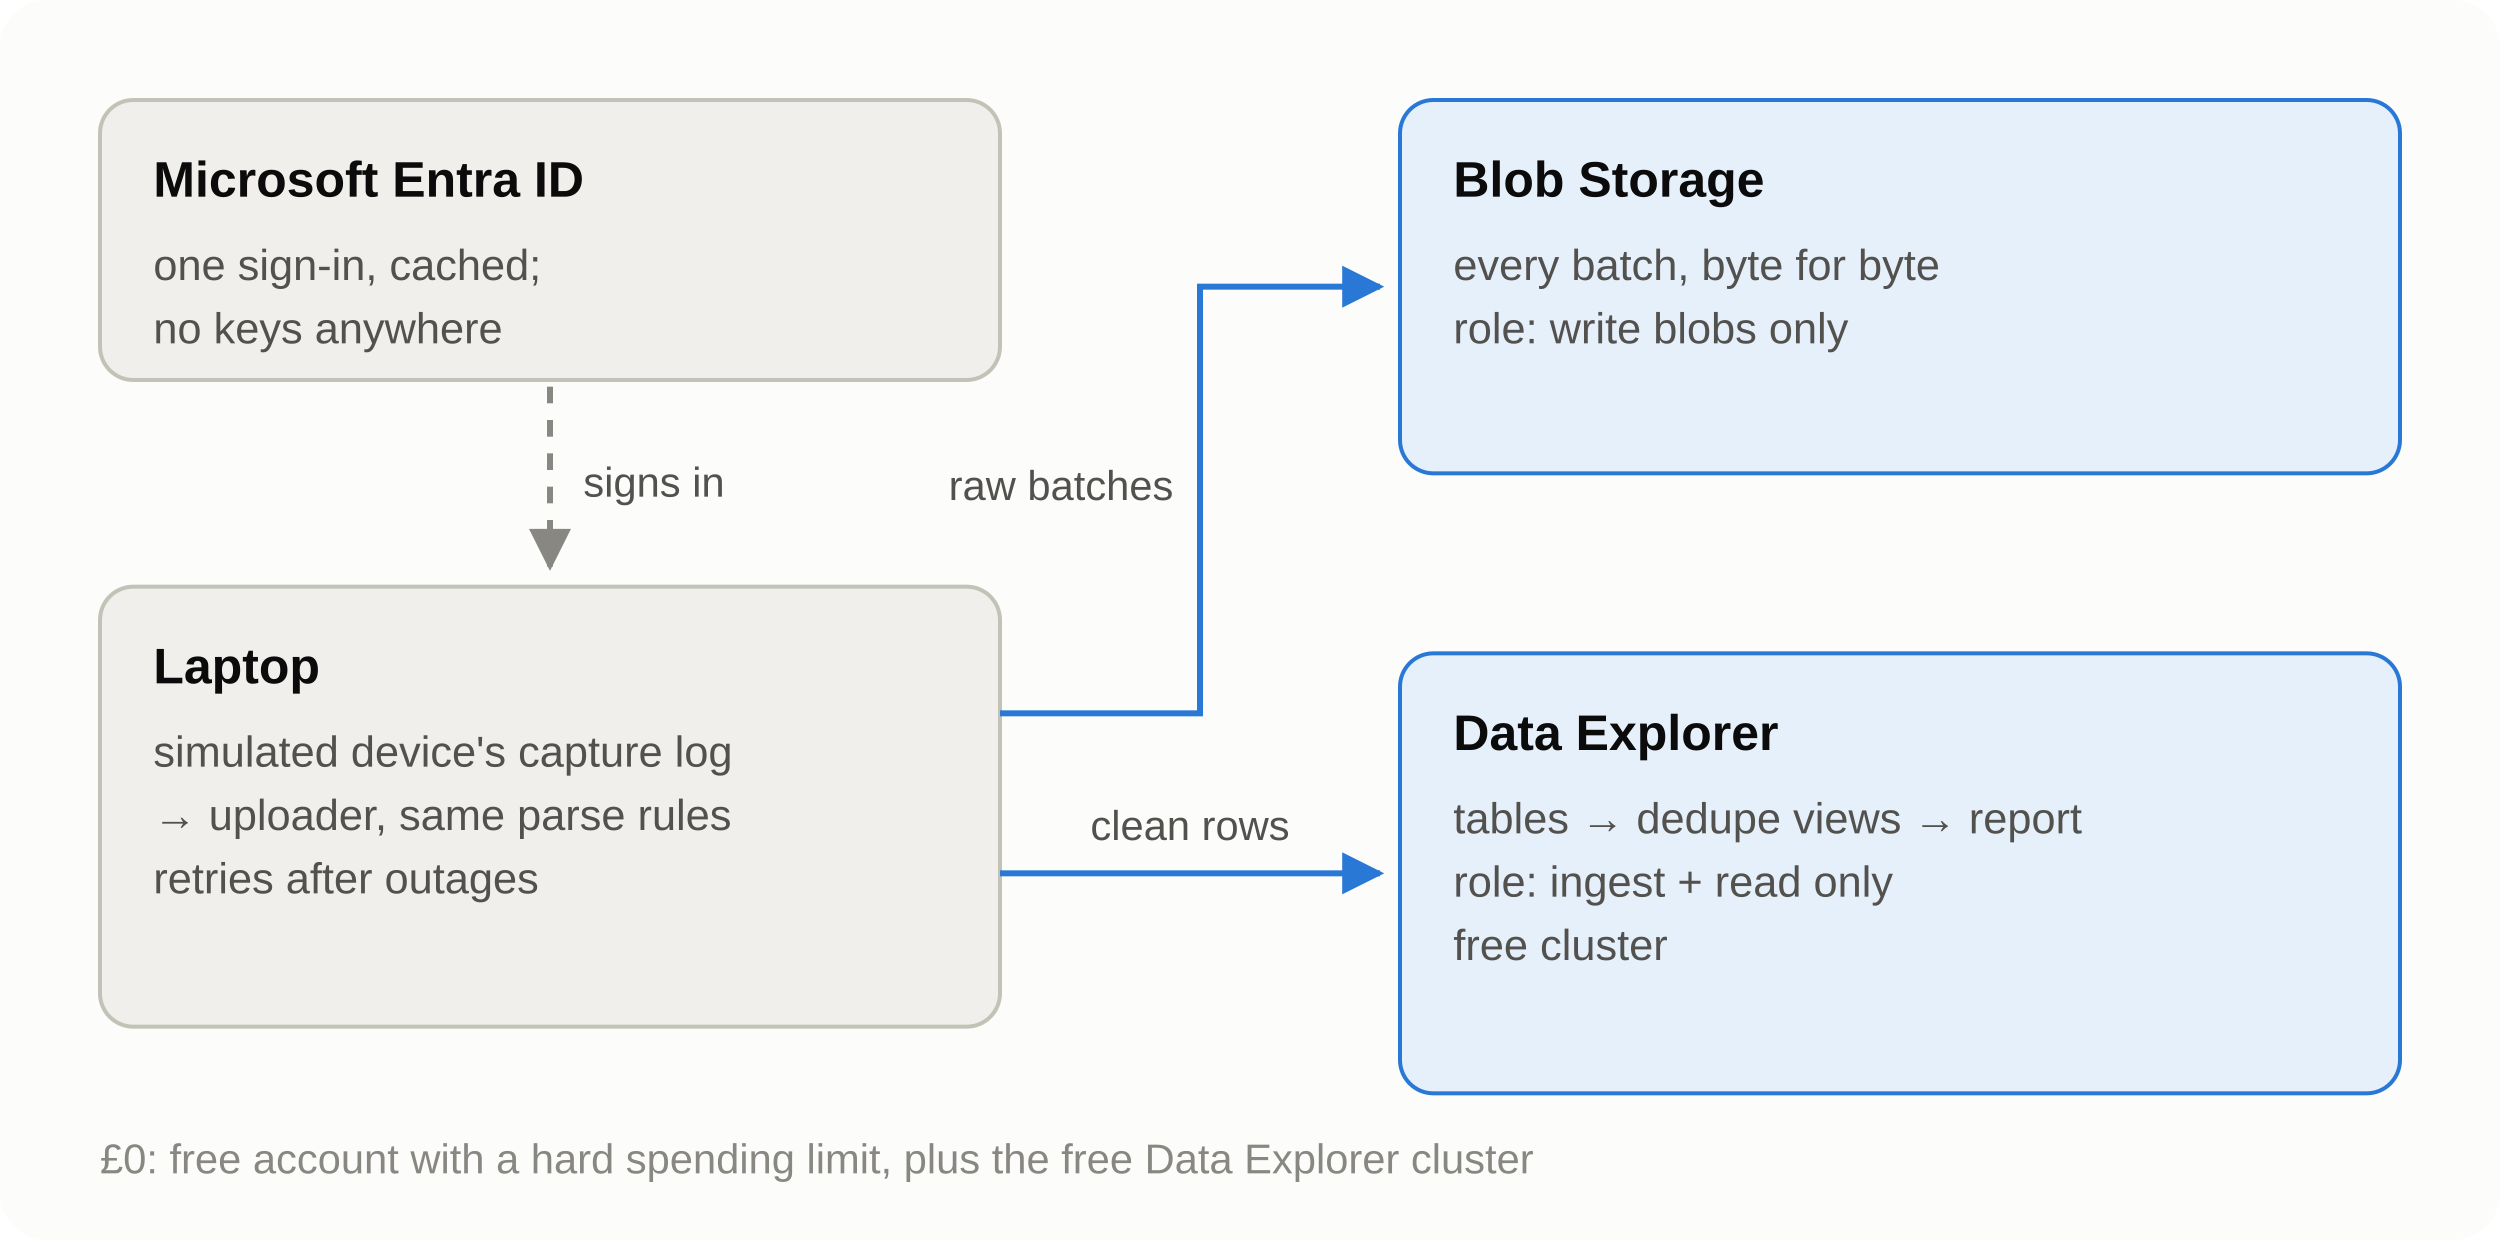
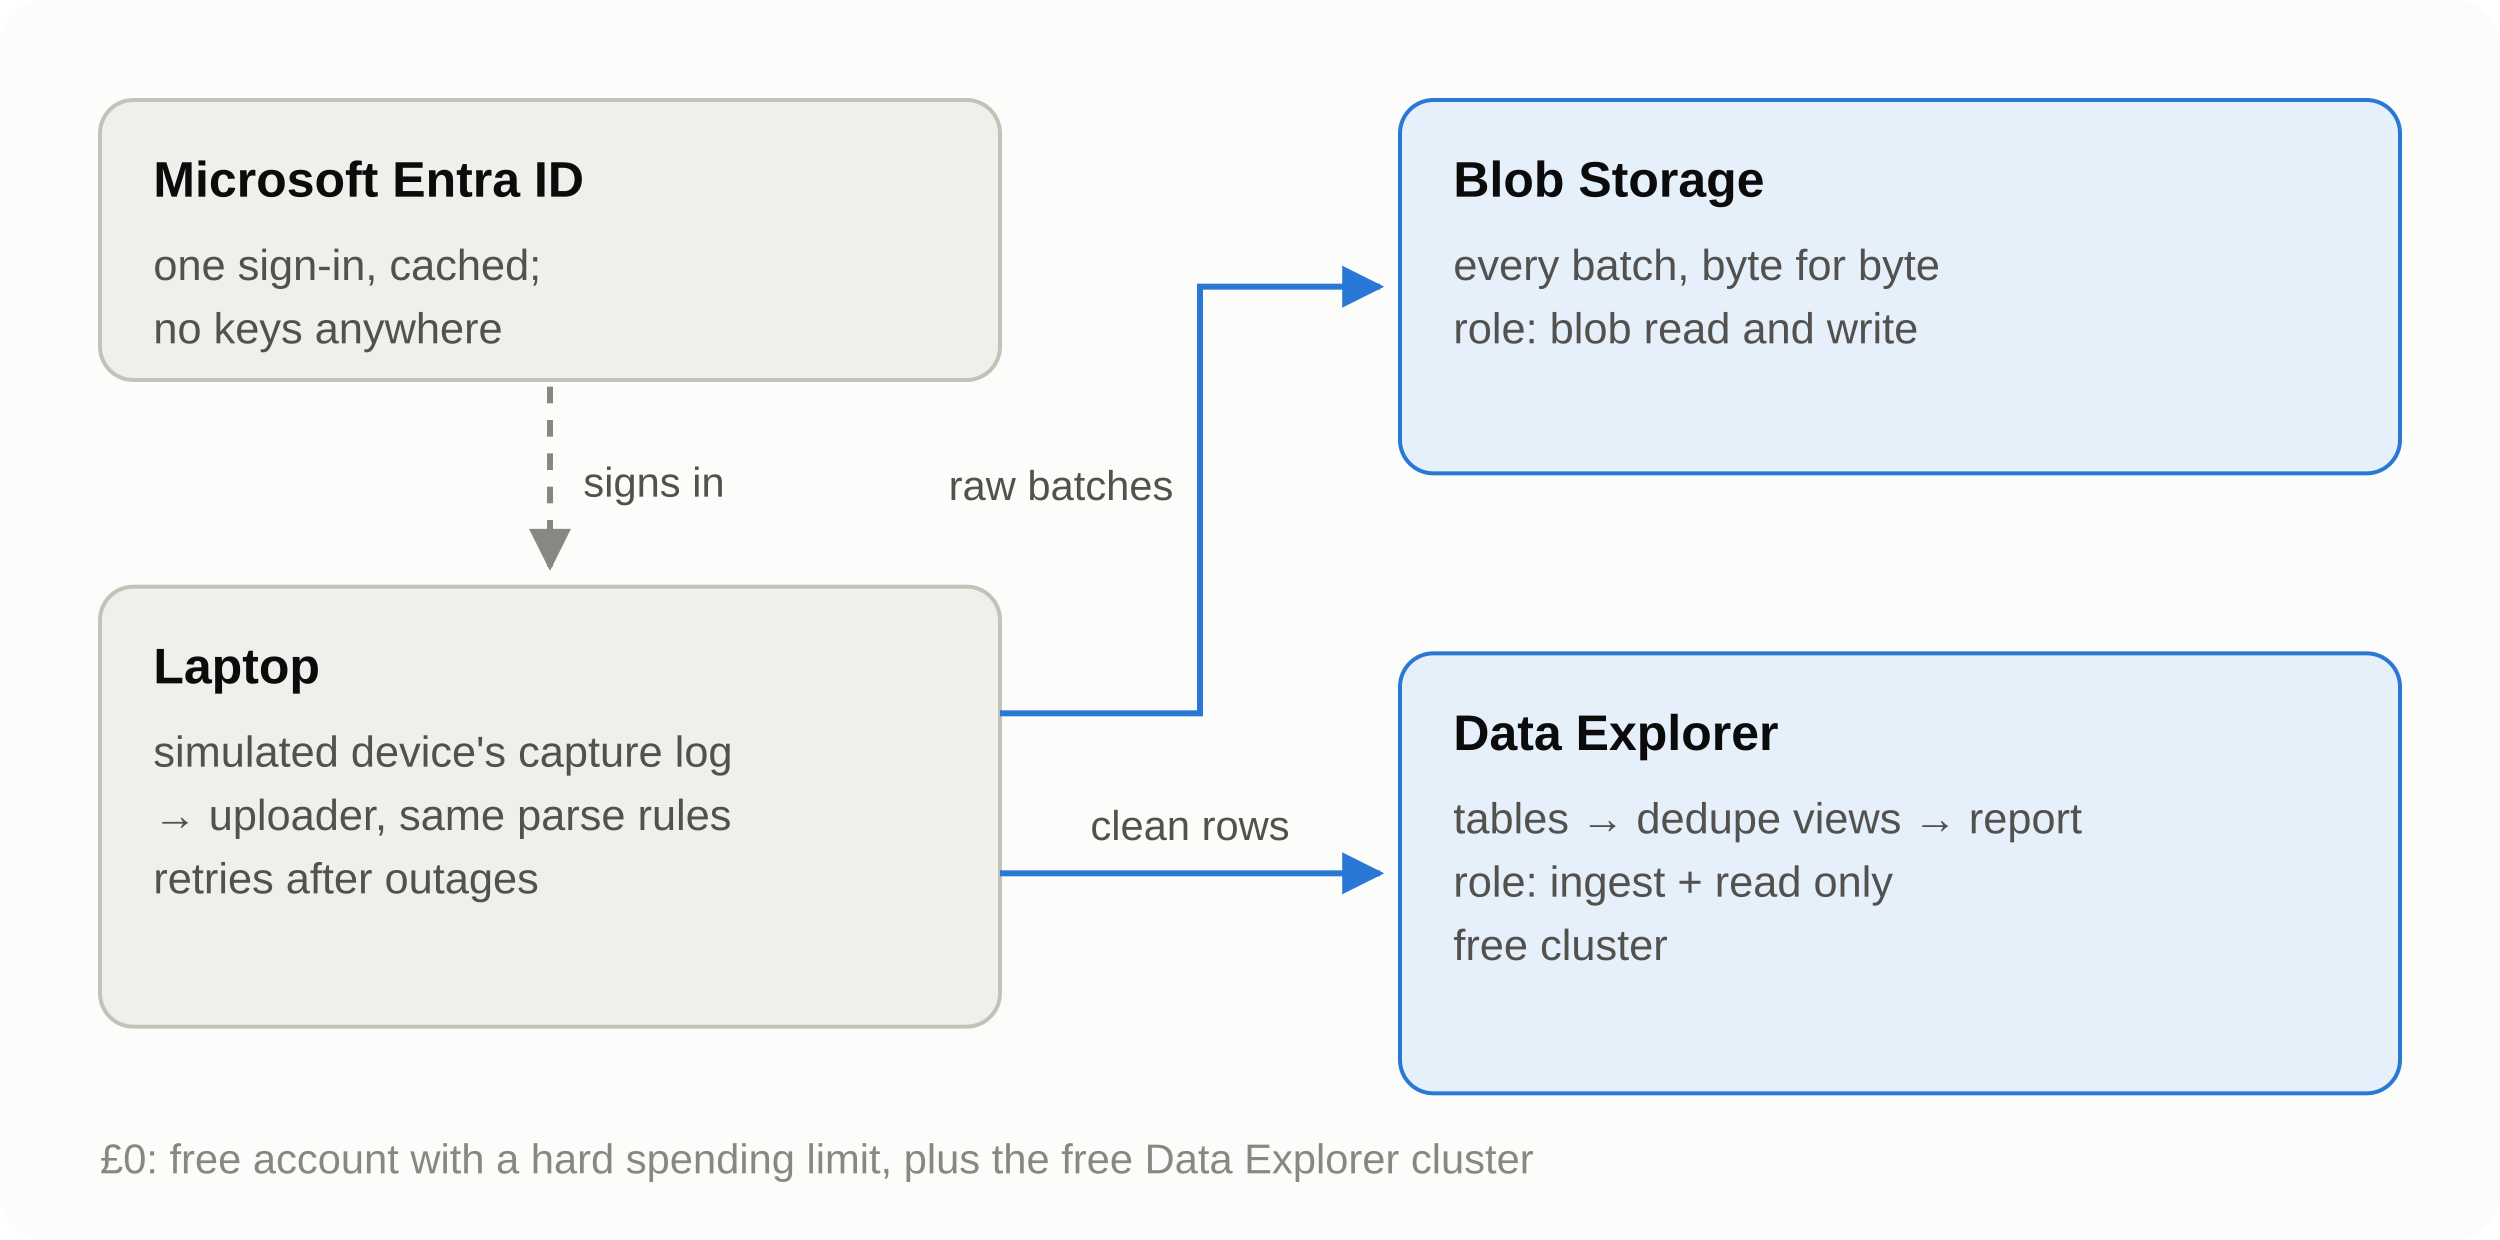
<svg xmlns="http://www.w3.org/2000/svg" viewBox="0 0 750 372" width="750" height="372" font-family="-apple-system, 'Helvetica Neue', Arial, sans-serif" role="img" aria-label="Azure setup: one Entra ID sign-in; the laptop uploader sends raw batches to Blob Storage and clean rows to Data Explorer">
  <defs>
    <marker id="head" viewBox="0 0 10 10" refX="9" refY="5" markerWidth="7" markerHeight="7" orient="auto-start-reverse">
      <path d="M0,0 L10,5 L0,10 z" fill="#2a78d6" />
    </marker>
    <marker id="head-muted" viewBox="0 0 10 10" refX="9" refY="5" markerWidth="7" markerHeight="7" orient="auto-start-reverse">
      <path d="M0,0 L10,5 L0,10 z" fill="#898781" />
    </marker>
  </defs>
  <rect width="750" height="372" rx="14" fill="#fcfcfb" />
  <rect x="30" y="30" width="270" height="84" rx="10" fill="#f0efec" stroke="#c3c2b7" stroke-width="1.2" />
  <text x="46" y="59" font-size="15" font-weight="700" fill="#0b0b0b">Microsoft Entra ID</text>
  <text x="46" y="84" font-size="13" fill="#52514e">one sign-in, cached;</text>
  <text x="46" y="103" font-size="13" fill="#52514e">no keys anywhere</text>
  <rect x="30" y="176" width="270" height="132" rx="10" fill="#f0efec" stroke="#c3c2b7" stroke-width="1.2" />
  <text x="46" y="205" font-size="15" font-weight="700" fill="#0b0b0b">Laptop</text>
  <text x="46" y="230" font-size="13" fill="#52514e">simulated device's capture log</text>
  <text x="46" y="249" font-size="13" fill="#52514e">→ uploader, same parse rules</text>
  <text x="46" y="268" font-size="13" fill="#52514e">retries after outages</text>
  <rect x="420" y="30" width="300" height="112" rx="10" fill="#e6f0fb" stroke="#2a78d6" stroke-width="1.2" />
  <text x="436" y="59" font-size="15" font-weight="700" fill="#0b0b0b">Blob Storage</text>
  <text x="436" y="84" font-size="13" fill="#52514e">every batch, byte for byte</text>
-   <text x="436" y="103" font-size="13" fill="#52514e">role: write blobs only</text>
+   <text x="436" y="103" font-size="13" fill="#52514e">role: blob read and write</text>
  <rect x="420" y="196" width="300" height="132" rx="10" fill="#e6f0fb" stroke="#2a78d6" stroke-width="1.2" />
  <text x="436" y="225" font-size="15" font-weight="700" fill="#0b0b0b">Data Explorer</text>
  <text x="436" y="250" font-size="13" fill="#52514e">tables → dedupe views → report</text>
  <text x="436" y="269" font-size="13" fill="#52514e">role: ingest + read only</text>
  <text x="436" y="288" font-size="13" fill="#52514e">free cluster</text>
  <path d="M 165 116 L 165 170" fill="none" stroke="#898781" stroke-width="1.8" stroke-dasharray="5 5" marker-end="url(#head-muted)" />
  <text x="175" y="149.0" font-size="12.5" fill="#52514e">signs in</text>
  <path d="M 300 214 L 360 214 L 360 86 L 414 86" fill="none" stroke="#2a78d6" stroke-width="1.8" marker-end="url(#head)" />
  <text x="352" y="150" text-anchor="end" font-size="12.5" fill="#52514e">raw batches</text>
  <path d="M 300 262 L 414 262" fill="none" stroke="#2a78d6" stroke-width="1.8" marker-end="url(#head)" />
  <text x="357" y="252" text-anchor="middle" font-size="12.5" fill="#52514e">clean rows</text>
  <text x="30" y="352" font-size="12.5" fill="#898781">£0: free account with a hard spending limit, plus the free Data Explorer cluster</text>
</svg>
